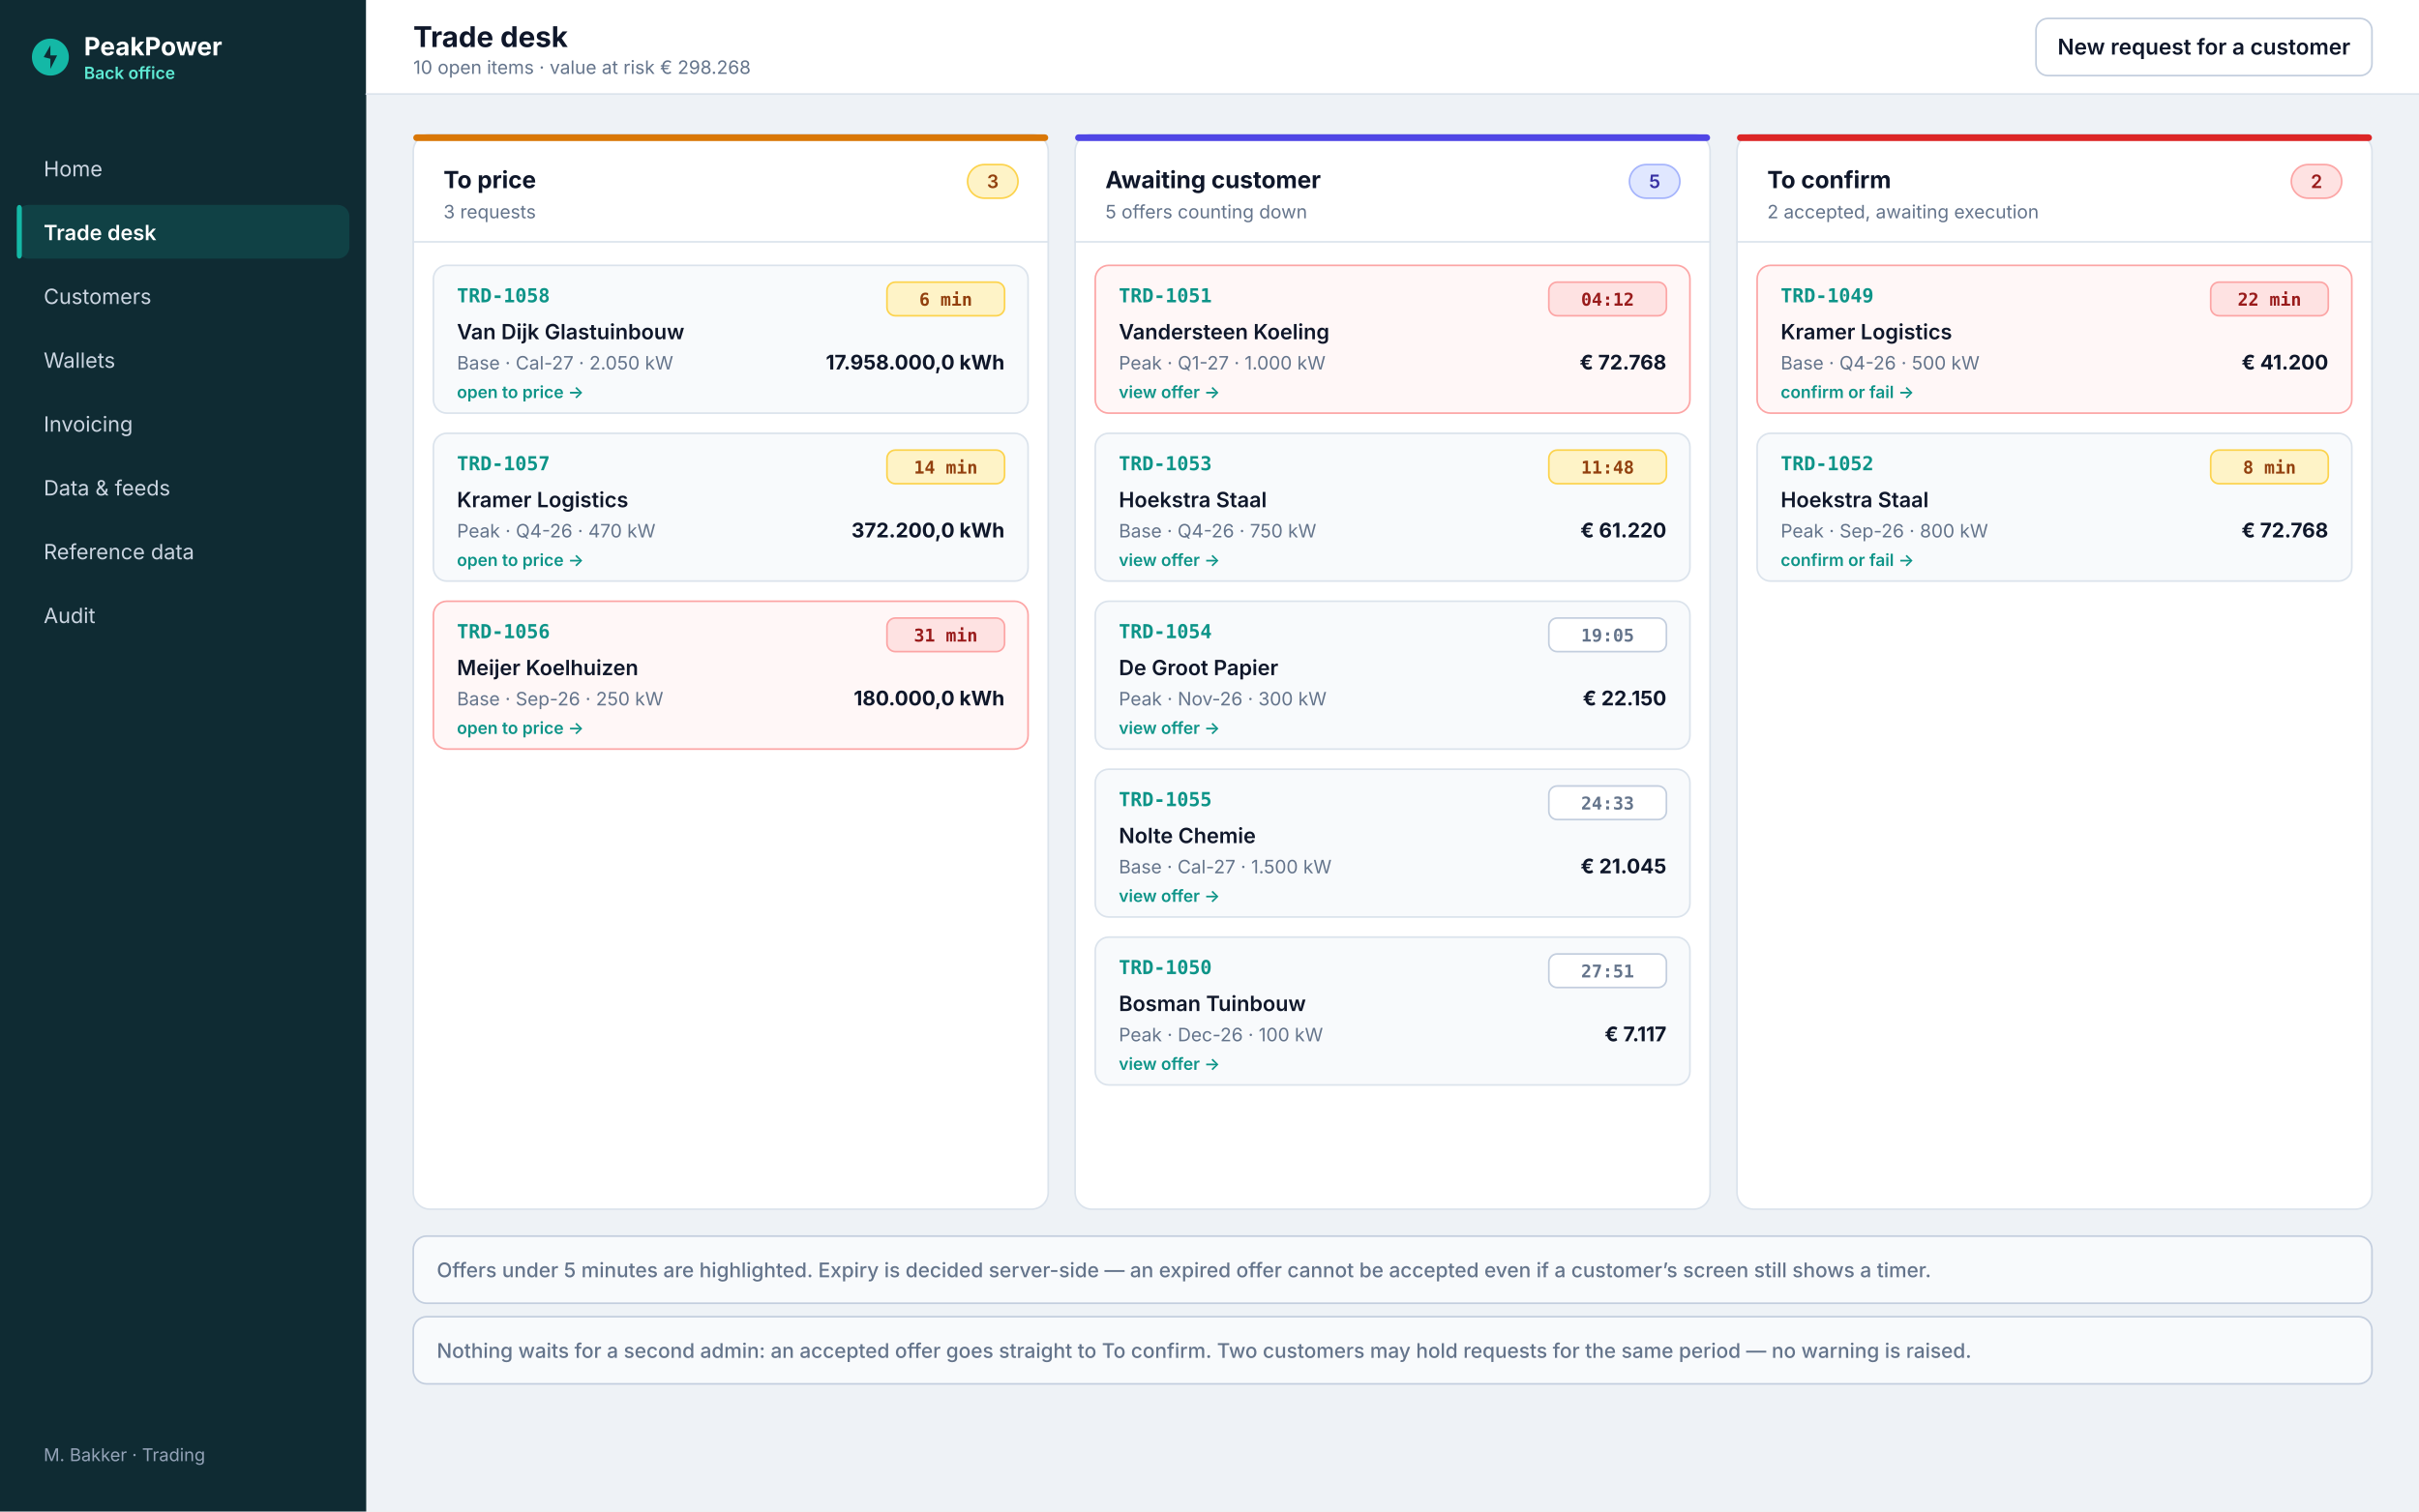
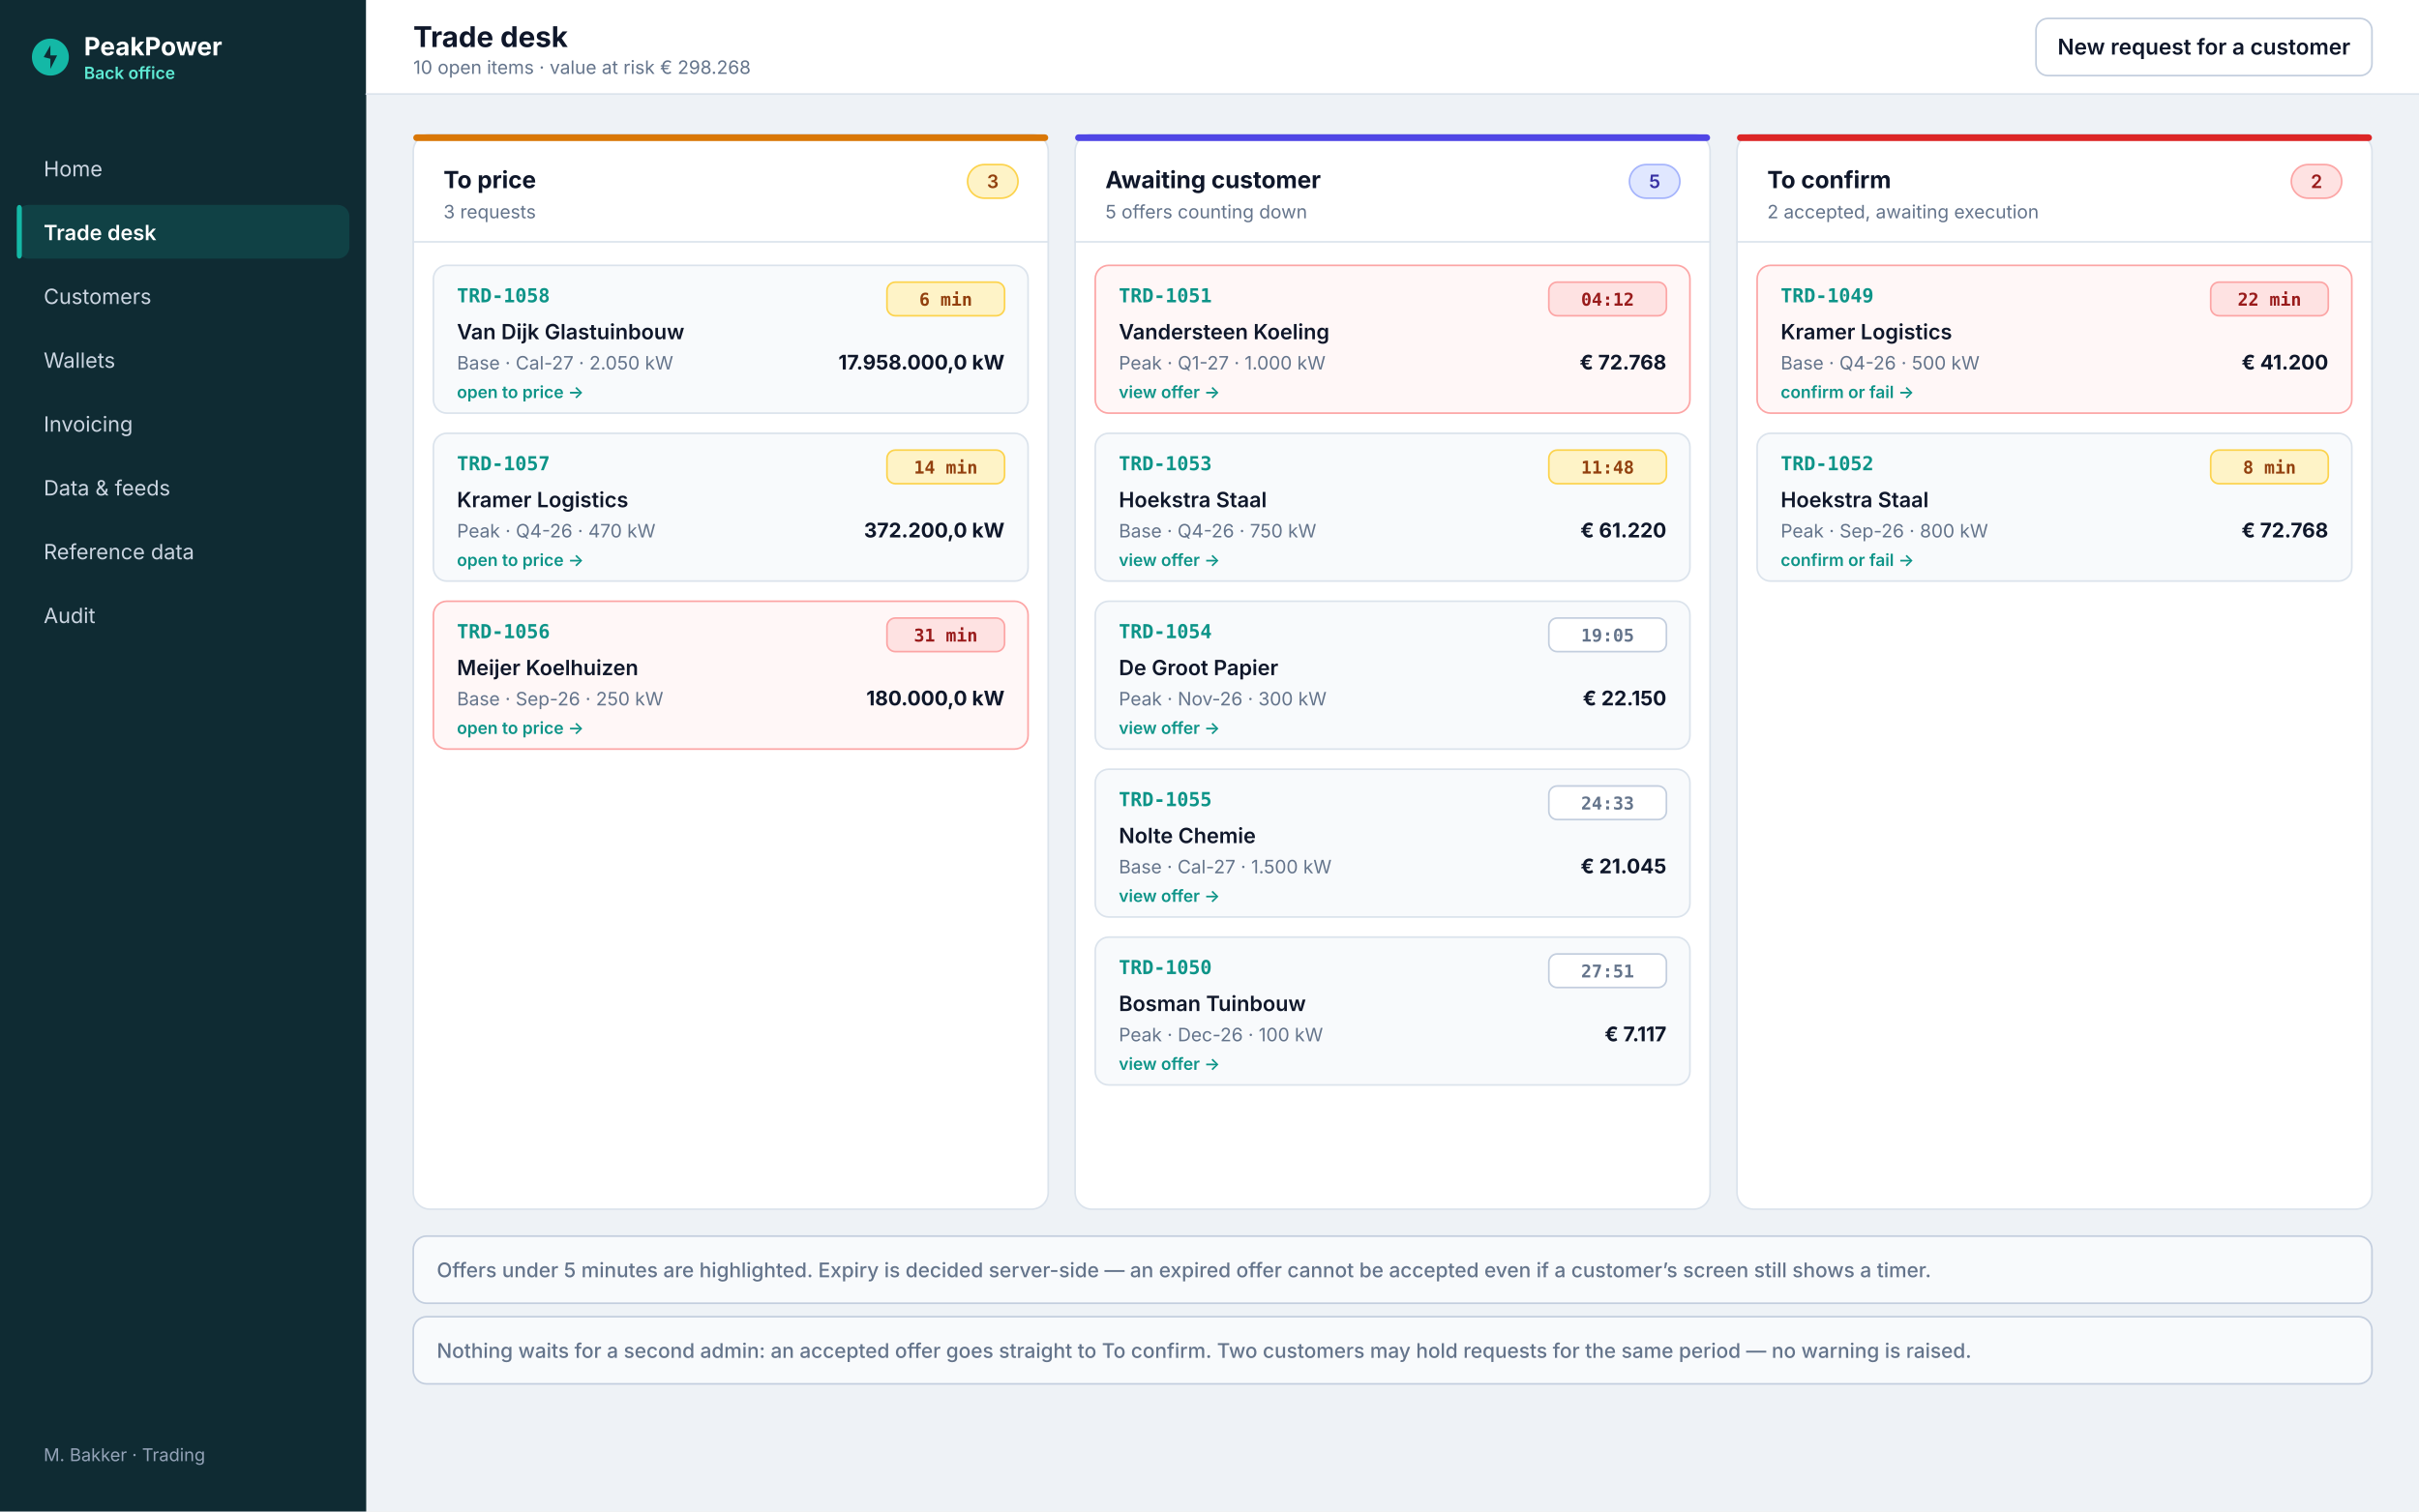
<svg xmlns="http://www.w3.org/2000/svg" viewBox="0 0 1440 900" width="1440" height="900" role="img" aria-label="Employee portal — trade desk">
  <rect x="0" y="0" width="1440" height="900" rx="0" fill="#eef2f6" stroke="none" />
  <rect x="0" y="0" width="218" height="900" rx="0" fill="#0f2b33" stroke="none" />
  <g>
    <circle cx="30" cy="34" r="11" fill="#14b8a6" stroke="none" stroke-width="1" />
    <path d="M 26 34 L 30 27 L 30 33 L 34 33 L 30 41 L 30 35 Z" fill="#0f2b33" stroke="none" stroke-width="2" stroke-linejoin="round" stroke-linecap="round" />
  </g>
  <text x="50" y="33" font-family="Inter, 'Segoe UI', -apple-system, BlinkMacSystemFont, 'Helvetica Neue', Arial, sans-serif" font-size="15" fill="#ffffff" font-weight="700" text-anchor="start">PeakPower</text>
  <text x="50" y="47" font-family="Inter, 'Segoe UI', -apple-system, BlinkMacSystemFont, 'Helvetica Neue', Arial, sans-serif" font-size="10" fill="#5eead4" font-weight="600" text-anchor="start">Back office</text>
  <text x="26" y="105" font-family="Inter, 'Segoe UI', -apple-system, BlinkMacSystemFont, 'Helvetica Neue', Arial, sans-serif" font-size="12.5" fill="#cbd5e1" font-weight="400" text-anchor="start">Home</text>
  <rect x="10" y="122" width="198" height="32" rx="7" fill="rgba(20,184,166,0.16)" stroke="none" />
  <rect x="10" y="122" width="3" height="32" rx="2" fill="#14b8a6" stroke="none" />
  <text x="26" y="143" font-family="Inter, 'Segoe UI', -apple-system, BlinkMacSystemFont, 'Helvetica Neue', Arial, sans-serif" font-size="12.5" fill="#ffffff" font-weight="600" text-anchor="start">Trade desk</text>
  <text x="26" y="181" font-family="Inter, 'Segoe UI', -apple-system, BlinkMacSystemFont, 'Helvetica Neue', Arial, sans-serif" font-size="12.5" fill="#cbd5e1" font-weight="400" text-anchor="start">Customers</text>
  <text x="26" y="219" font-family="Inter, 'Segoe UI', -apple-system, BlinkMacSystemFont, 'Helvetica Neue', Arial, sans-serif" font-size="12.5" fill="#cbd5e1" font-weight="400" text-anchor="start">Wallets</text>
  <text x="26" y="257" font-family="Inter, 'Segoe UI', -apple-system, BlinkMacSystemFont, 'Helvetica Neue', Arial, sans-serif" font-size="12.5" fill="#cbd5e1" font-weight="400" text-anchor="start">Invoicing</text>
  <text x="26" y="295" font-family="Inter, 'Segoe UI', -apple-system, BlinkMacSystemFont, 'Helvetica Neue', Arial, sans-serif" font-size="12.5" fill="#cbd5e1" font-weight="400" text-anchor="start">Data &amp; feeds</text>
  <text x="26" y="333" font-family="Inter, 'Segoe UI', -apple-system, BlinkMacSystemFont, 'Helvetica Neue', Arial, sans-serif" font-size="12.5" fill="#cbd5e1" font-weight="400" text-anchor="start">Reference data</text>
  <text x="26" y="371" font-family="Inter, 'Segoe UI', -apple-system, BlinkMacSystemFont, 'Helvetica Neue', Arial, sans-serif" font-size="12.5" fill="#cbd5e1" font-weight="400" text-anchor="start">Audit</text>
  <text x="26" y="870" font-family="Inter, 'Segoe UI', -apple-system, BlinkMacSystemFont, 'Helvetica Neue', Arial, sans-serif" font-size="10.5" fill="#94a3b8" font-weight="400" text-anchor="start">M. Bakker · Trading</text>
  <rect x="218" y="0" width="1222" height="56" rx="0" fill="#ffffff" stroke="none" />
  <line x1="218" y1="56" x2="1440" y2="56" stroke="#dbe3ec" stroke-width="1" stroke-linecap="round" />
  <text x="246" y="28" font-family="Inter, 'Segoe UI', -apple-system, BlinkMacSystemFont, 'Helvetica Neue', Arial, sans-serif" font-size="17" fill="#0f172a" font-weight="700" text-anchor="start">Trade desk</text>
  <text x="246" y="44" font-family="Inter, 'Segoe UI', -apple-system, BlinkMacSystemFont, 'Helvetica Neue', Arial, sans-serif" font-size="11" fill="#64748b" font-weight="400" text-anchor="start">10 open items · value at risk € 298.268</text>
  <rect x="1212" y="11" width="200" height="34" rx="7" fill="#ffffff" stroke="#c3cede" stroke-width="1" />
  <text x="1312" y="32.5" font-family="Inter, 'Segoe UI', -apple-system, BlinkMacSystemFont, 'Helvetica Neue', Arial, sans-serif" font-size="13" fill="#0f172a" font-weight="600" text-anchor="middle">New request for a customer</text>
  <rect x="246" y="80" width="378" height="640" rx="10" fill="#ffffff" stroke="#dbe3ec" stroke-width="1" />
  <rect x="246" y="80" width="378" height="4" rx="2" fill="#d97706" stroke="none" />
  <text x="264" y="112" font-family="Inter, 'Segoe UI', -apple-system, BlinkMacSystemFont, 'Helvetica Neue', Arial, sans-serif" font-size="14" fill="#0f172a" font-weight="700" text-anchor="start">To price</text>
  <rect x="576" y="98" width="30" height="20" rx="10" fill="#fef3c7" stroke="#fcd34d" stroke-width="1" />
  <text x="591" y="111.96" font-family="Inter, 'Segoe UI', -apple-system, BlinkMacSystemFont, 'Helvetica Neue', Arial, sans-serif" font-size="11" fill="#92400e" font-weight="600" text-anchor="middle">3</text>
  <text x="264" y="130" font-family="Inter, 'Segoe UI', -apple-system, BlinkMacSystemFont, 'Helvetica Neue', Arial, sans-serif" font-size="11" fill="#64748b" font-weight="400" text-anchor="start">3 requests</text>
  <line x1="246" y1="144" x2="624" y2="144" stroke="#dbe3ec" stroke-width="1" stroke-linecap="round" />
  <rect x="258" y="158" width="354" height="88" rx="8" fill="#f8fafc" stroke="#dbe3ec" stroke-width="1" />
  <text x="272" y="180" font-family="'SF Mono', 'Cascadia Mono', Menlo, Consolas, monospace" font-size="11.5" fill="#0d9488" font-weight="700" text-anchor="start">TRD-1058</text>
  <rect x="528" y="168" width="70" height="20" rx="5" fill="#fef3c7" stroke="#fcd34d" stroke-width="1" />
  <text x="563" y="182" font-family="'SF Mono', 'Cascadia Mono', Menlo, Consolas, monospace" font-size="10.5" fill="#92400e" font-weight="700" text-anchor="middle">6 min</text>
  <text x="272" y="202" font-family="Inter, 'Segoe UI', -apple-system, BlinkMacSystemFont, 'Helvetica Neue', Arial, sans-serif" font-size="12.5" fill="#0f172a" font-weight="600" text-anchor="start">Van Dijk Glastuinbouw</text>
  <text x="272" y="220" font-family="Inter, 'Segoe UI', -apple-system, BlinkMacSystemFont, 'Helvetica Neue', Arial, sans-serif" font-size="11" fill="#64748b" font-weight="400" text-anchor="start">Base · Cal-27 · 2.050 kW</text>
-   <text x="598" y="220" font-family="Inter, 'Segoe UI', -apple-system, BlinkMacSystemFont, 'Helvetica Neue', Arial, sans-serif" font-size="12" fill="#0f172a" font-weight="700" text-anchor="end">17.958.000,0 kWh</text>
+   <text x="598" y="220" font-family="Inter, 'Segoe UI', -apple-system, BlinkMacSystemFont, 'Helvetica Neue', Arial, sans-serif" font-size="12" fill="#0f172a" font-weight="700" text-anchor="end">17.958.000,0 kW</text>
  <text x="272" y="237" font-family="Inter, 'Segoe UI', -apple-system, BlinkMacSystemFont, 'Helvetica Neue', Arial, sans-serif" font-size="10" fill="#0d9488" font-weight="600" text-anchor="start">open to price →</text>
  <rect x="258" y="258" width="354" height="88" rx="8" fill="#f8fafc" stroke="#dbe3ec" stroke-width="1" />
  <text x="272" y="280" font-family="'SF Mono', 'Cascadia Mono', Menlo, Consolas, monospace" font-size="11.5" fill="#0d9488" font-weight="700" text-anchor="start">TRD-1057</text>
  <rect x="528" y="268" width="70" height="20" rx="5" fill="#fef3c7" stroke="#fcd34d" stroke-width="1" />
  <text x="563" y="282" font-family="'SF Mono', 'Cascadia Mono', Menlo, Consolas, monospace" font-size="10.5" fill="#92400e" font-weight="700" text-anchor="middle">14 min</text>
  <text x="272" y="302" font-family="Inter, 'Segoe UI', -apple-system, BlinkMacSystemFont, 'Helvetica Neue', Arial, sans-serif" font-size="12.5" fill="#0f172a" font-weight="600" text-anchor="start">Kramer Logistics</text>
  <text x="272" y="320" font-family="Inter, 'Segoe UI', -apple-system, BlinkMacSystemFont, 'Helvetica Neue', Arial, sans-serif" font-size="11" fill="#64748b" font-weight="400" text-anchor="start">Peak · Q4-26 · 470 kW</text>
-   <text x="598" y="320" font-family="Inter, 'Segoe UI', -apple-system, BlinkMacSystemFont, 'Helvetica Neue', Arial, sans-serif" font-size="12" fill="#0f172a" font-weight="700" text-anchor="end">372.200,0 kWh</text>
+   <text x="598" y="320" font-family="Inter, 'Segoe UI', -apple-system, BlinkMacSystemFont, 'Helvetica Neue', Arial, sans-serif" font-size="12" fill="#0f172a" font-weight="700" text-anchor="end">372.200,0 kW</text>
  <text x="272" y="337" font-family="Inter, 'Segoe UI', -apple-system, BlinkMacSystemFont, 'Helvetica Neue', Arial, sans-serif" font-size="10" fill="#0d9488" font-weight="600" text-anchor="start">open to price →</text>
  <rect x="258" y="358" width="354" height="88" rx="8" fill="#fff7f7" stroke="#fca5a5" stroke-width="1" />
  <text x="272" y="380" font-family="'SF Mono', 'Cascadia Mono', Menlo, Consolas, monospace" font-size="11.5" fill="#0d9488" font-weight="700" text-anchor="start">TRD-1056</text>
  <rect x="528" y="368" width="70" height="20" rx="5" fill="#fee2e2" stroke="#fca5a5" stroke-width="1" />
  <text x="563" y="382" font-family="'SF Mono', 'Cascadia Mono', Menlo, Consolas, monospace" font-size="10.5" fill="#991b1b" font-weight="700" text-anchor="middle">31 min</text>
  <text x="272" y="402" font-family="Inter, 'Segoe UI', -apple-system, BlinkMacSystemFont, 'Helvetica Neue', Arial, sans-serif" font-size="12.5" fill="#0f172a" font-weight="600" text-anchor="start">Meijer Koelhuizen</text>
  <text x="272" y="420" font-family="Inter, 'Segoe UI', -apple-system, BlinkMacSystemFont, 'Helvetica Neue', Arial, sans-serif" font-size="11" fill="#64748b" font-weight="400" text-anchor="start">Base · Sep-26 · 250 kW</text>
-   <text x="598" y="420" font-family="Inter, 'Segoe UI', -apple-system, BlinkMacSystemFont, 'Helvetica Neue', Arial, sans-serif" font-size="12" fill="#0f172a" font-weight="700" text-anchor="end">180.000,0 kWh</text>
+   <text x="598" y="420" font-family="Inter, 'Segoe UI', -apple-system, BlinkMacSystemFont, 'Helvetica Neue', Arial, sans-serif" font-size="12" fill="#0f172a" font-weight="700" text-anchor="end">180.000,0 kW</text>
  <text x="272" y="437" font-family="Inter, 'Segoe UI', -apple-system, BlinkMacSystemFont, 'Helvetica Neue', Arial, sans-serif" font-size="10" fill="#0d9488" font-weight="600" text-anchor="start">open to price →</text>
  <rect x="640" y="80" width="378" height="640" rx="10" fill="#ffffff" stroke="#dbe3ec" stroke-width="1" />
  <rect x="640" y="80" width="378" height="4" rx="2" fill="#4f46e5" stroke="none" />
  <text x="658" y="112" font-family="Inter, 'Segoe UI', -apple-system, BlinkMacSystemFont, 'Helvetica Neue', Arial, sans-serif" font-size="14" fill="#0f172a" font-weight="700" text-anchor="start">Awaiting customer</text>
  <rect x="970" y="98" width="30" height="20" rx="10" fill="#e0e7ff" stroke="#a5b4fc" stroke-width="1" />
  <text x="985" y="111.96" font-family="Inter, 'Segoe UI', -apple-system, BlinkMacSystemFont, 'Helvetica Neue', Arial, sans-serif" font-size="11" fill="#3730a3" font-weight="600" text-anchor="middle">5</text>
  <text x="658" y="130" font-family="Inter, 'Segoe UI', -apple-system, BlinkMacSystemFont, 'Helvetica Neue', Arial, sans-serif" font-size="11" fill="#64748b" font-weight="400" text-anchor="start">5 offers counting down</text>
  <line x1="640" y1="144" x2="1018" y2="144" stroke="#dbe3ec" stroke-width="1" stroke-linecap="round" />
  <rect x="652" y="158" width="354" height="88" rx="8" fill="#fff7f7" stroke="#fca5a5" stroke-width="1" />
  <text x="666" y="180" font-family="'SF Mono', 'Cascadia Mono', Menlo, Consolas, monospace" font-size="11.5" fill="#0d9488" font-weight="700" text-anchor="start">TRD-1051</text>
  <rect x="922" y="168" width="70" height="20" rx="5" fill="#fee2e2" stroke="#fca5a5" stroke-width="1" />
  <text x="957" y="182" font-family="'SF Mono', 'Cascadia Mono', Menlo, Consolas, monospace" font-size="10.5" fill="#991b1b" font-weight="700" text-anchor="middle">04:12</text>
  <text x="666" y="202" font-family="Inter, 'Segoe UI', -apple-system, BlinkMacSystemFont, 'Helvetica Neue', Arial, sans-serif" font-size="12.5" fill="#0f172a" font-weight="600" text-anchor="start">Vandersteen Koeling</text>
  <text x="666" y="220" font-family="Inter, 'Segoe UI', -apple-system, BlinkMacSystemFont, 'Helvetica Neue', Arial, sans-serif" font-size="11" fill="#64748b" font-weight="400" text-anchor="start">Peak · Q1-27 · 1.000 kW</text>
  <text x="992" y="220" font-family="Inter, 'Segoe UI', -apple-system, BlinkMacSystemFont, 'Helvetica Neue', Arial, sans-serif" font-size="12" fill="#0f172a" font-weight="700" text-anchor="end">€ 72.768</text>
  <text x="666" y="237" font-family="Inter, 'Segoe UI', -apple-system, BlinkMacSystemFont, 'Helvetica Neue', Arial, sans-serif" font-size="10" fill="#0d9488" font-weight="600" text-anchor="start">view offer →</text>
  <rect x="652" y="258" width="354" height="88" rx="8" fill="#f8fafc" stroke="#dbe3ec" stroke-width="1" />
  <text x="666" y="280" font-family="'SF Mono', 'Cascadia Mono', Menlo, Consolas, monospace" font-size="11.5" fill="#0d9488" font-weight="700" text-anchor="start">TRD-1053</text>
  <rect x="922" y="268" width="70" height="20" rx="5" fill="#fef3c7" stroke="#fcd34d" stroke-width="1" />
  <text x="957" y="282" font-family="'SF Mono', 'Cascadia Mono', Menlo, Consolas, monospace" font-size="10.5" fill="#92400e" font-weight="700" text-anchor="middle">11:48</text>
  <text x="666" y="302" font-family="Inter, 'Segoe UI', -apple-system, BlinkMacSystemFont, 'Helvetica Neue', Arial, sans-serif" font-size="12.5" fill="#0f172a" font-weight="600" text-anchor="start">Hoekstra Staal</text>
  <text x="666" y="320" font-family="Inter, 'Segoe UI', -apple-system, BlinkMacSystemFont, 'Helvetica Neue', Arial, sans-serif" font-size="11" fill="#64748b" font-weight="400" text-anchor="start">Base · Q4-26 · 750 kW</text>
  <text x="992" y="320" font-family="Inter, 'Segoe UI', -apple-system, BlinkMacSystemFont, 'Helvetica Neue', Arial, sans-serif" font-size="12" fill="#0f172a" font-weight="700" text-anchor="end">€ 61.220</text>
  <text x="666" y="337" font-family="Inter, 'Segoe UI', -apple-system, BlinkMacSystemFont, 'Helvetica Neue', Arial, sans-serif" font-size="10" fill="#0d9488" font-weight="600" text-anchor="start">view offer →</text>
  <rect x="652" y="358" width="354" height="88" rx="8" fill="#f8fafc" stroke="#dbe3ec" stroke-width="1" />
  <text x="666" y="380" font-family="'SF Mono', 'Cascadia Mono', Menlo, Consolas, monospace" font-size="11.5" fill="#0d9488" font-weight="700" text-anchor="start">TRD-1054</text>
  <rect x="922" y="368" width="70" height="20" rx="5" fill="#ffffff" stroke="#c3cede" stroke-width="1" />
  <text x="957" y="382" font-family="'SF Mono', 'Cascadia Mono', Menlo, Consolas, monospace" font-size="10.5" fill="#64748b" font-weight="700" text-anchor="middle">19:05</text>
  <text x="666" y="402" font-family="Inter, 'Segoe UI', -apple-system, BlinkMacSystemFont, 'Helvetica Neue', Arial, sans-serif" font-size="12.5" fill="#0f172a" font-weight="600" text-anchor="start">De Groot Papier</text>
  <text x="666" y="420" font-family="Inter, 'Segoe UI', -apple-system, BlinkMacSystemFont, 'Helvetica Neue', Arial, sans-serif" font-size="11" fill="#64748b" font-weight="400" text-anchor="start">Peak · Nov-26 · 300 kW</text>
  <text x="992" y="420" font-family="Inter, 'Segoe UI', -apple-system, BlinkMacSystemFont, 'Helvetica Neue', Arial, sans-serif" font-size="12" fill="#0f172a" font-weight="700" text-anchor="end">€ 22.150</text>
  <text x="666" y="437" font-family="Inter, 'Segoe UI', -apple-system, BlinkMacSystemFont, 'Helvetica Neue', Arial, sans-serif" font-size="10" fill="#0d9488" font-weight="600" text-anchor="start">view offer →</text>
  <rect x="652" y="458" width="354" height="88" rx="8" fill="#f8fafc" stroke="#dbe3ec" stroke-width="1" />
  <text x="666" y="480" font-family="'SF Mono', 'Cascadia Mono', Menlo, Consolas, monospace" font-size="11.5" fill="#0d9488" font-weight="700" text-anchor="start">TRD-1055</text>
  <rect x="922" y="468" width="70" height="20" rx="5" fill="#ffffff" stroke="#c3cede" stroke-width="1" />
  <text x="957" y="482" font-family="'SF Mono', 'Cascadia Mono', Menlo, Consolas, monospace" font-size="10.5" fill="#64748b" font-weight="700" text-anchor="middle">24:33</text>
  <text x="666" y="502" font-family="Inter, 'Segoe UI', -apple-system, BlinkMacSystemFont, 'Helvetica Neue', Arial, sans-serif" font-size="12.5" fill="#0f172a" font-weight="600" text-anchor="start">Nolte Chemie</text>
  <text x="666" y="520" font-family="Inter, 'Segoe UI', -apple-system, BlinkMacSystemFont, 'Helvetica Neue', Arial, sans-serif" font-size="11" fill="#64748b" font-weight="400" text-anchor="start">Base · Cal-27 · 1.500 kW</text>
  <text x="992" y="520" font-family="Inter, 'Segoe UI', -apple-system, BlinkMacSystemFont, 'Helvetica Neue', Arial, sans-serif" font-size="12" fill="#0f172a" font-weight="700" text-anchor="end">€ 21.045</text>
  <text x="666" y="537" font-family="Inter, 'Segoe UI', -apple-system, BlinkMacSystemFont, 'Helvetica Neue', Arial, sans-serif" font-size="10" fill="#0d9488" font-weight="600" text-anchor="start">view offer →</text>
  <rect x="652" y="558" width="354" height="88" rx="8" fill="#f8fafc" stroke="#dbe3ec" stroke-width="1" />
  <text x="666" y="580" font-family="'SF Mono', 'Cascadia Mono', Menlo, Consolas, monospace" font-size="11.5" fill="#0d9488" font-weight="700" text-anchor="start">TRD-1050</text>
  <rect x="922" y="568" width="70" height="20" rx="5" fill="#ffffff" stroke="#c3cede" stroke-width="1" />
  <text x="957" y="582" font-family="'SF Mono', 'Cascadia Mono', Menlo, Consolas, monospace" font-size="10.5" fill="#64748b" font-weight="700" text-anchor="middle">27:51</text>
  <text x="666" y="602" font-family="Inter, 'Segoe UI', -apple-system, BlinkMacSystemFont, 'Helvetica Neue', Arial, sans-serif" font-size="12.5" fill="#0f172a" font-weight="600" text-anchor="start">Bosman Tuinbouw</text>
  <text x="666" y="620" font-family="Inter, 'Segoe UI', -apple-system, BlinkMacSystemFont, 'Helvetica Neue', Arial, sans-serif" font-size="11" fill="#64748b" font-weight="400" text-anchor="start">Peak · Dec-26 · 100 kW</text>
  <text x="992" y="620" font-family="Inter, 'Segoe UI', -apple-system, BlinkMacSystemFont, 'Helvetica Neue', Arial, sans-serif" font-size="12" fill="#0f172a" font-weight="700" text-anchor="end">€ 7.117</text>
  <text x="666" y="637" font-family="Inter, 'Segoe UI', -apple-system, BlinkMacSystemFont, 'Helvetica Neue', Arial, sans-serif" font-size="10" fill="#0d9488" font-weight="600" text-anchor="start">view offer →</text>
  <rect x="1034" y="80" width="378" height="640" rx="10" fill="#ffffff" stroke="#dbe3ec" stroke-width="1" />
  <rect x="1034" y="80" width="378" height="4" rx="2" fill="#dc2626" stroke="none" />
  <text x="1052" y="112" font-family="Inter, 'Segoe UI', -apple-system, BlinkMacSystemFont, 'Helvetica Neue', Arial, sans-serif" font-size="14" fill="#0f172a" font-weight="700" text-anchor="start">To confirm</text>
  <rect x="1364" y="98" width="30" height="20" rx="10" fill="#fee2e2" stroke="#fca5a5" stroke-width="1" />
  <text x="1379" y="111.96" font-family="Inter, 'Segoe UI', -apple-system, BlinkMacSystemFont, 'Helvetica Neue', Arial, sans-serif" font-size="11" fill="#991b1b" font-weight="600" text-anchor="middle">2</text>
  <text x="1052" y="130" font-family="Inter, 'Segoe UI', -apple-system, BlinkMacSystemFont, 'Helvetica Neue', Arial, sans-serif" font-size="11" fill="#64748b" font-weight="400" text-anchor="start">2 accepted, awaiting execution</text>
  <line x1="1034" y1="144" x2="1412" y2="144" stroke="#dbe3ec" stroke-width="1" stroke-linecap="round" />
  <rect x="1046" y="158" width="354" height="88" rx="8" fill="#fff7f7" stroke="#fca5a5" stroke-width="1" />
  <text x="1060" y="180" font-family="'SF Mono', 'Cascadia Mono', Menlo, Consolas, monospace" font-size="11.5" fill="#0d9488" font-weight="700" text-anchor="start">TRD-1049</text>
  <rect x="1316" y="168" width="70" height="20" rx="5" fill="#fee2e2" stroke="#fca5a5" stroke-width="1" />
  <text x="1351" y="182" font-family="'SF Mono', 'Cascadia Mono', Menlo, Consolas, monospace" font-size="10.5" fill="#991b1b" font-weight="700" text-anchor="middle">22 min</text>
  <text x="1060" y="202" font-family="Inter, 'Segoe UI', -apple-system, BlinkMacSystemFont, 'Helvetica Neue', Arial, sans-serif" font-size="12.5" fill="#0f172a" font-weight="600" text-anchor="start">Kramer Logistics</text>
  <text x="1060" y="220" font-family="Inter, 'Segoe UI', -apple-system, BlinkMacSystemFont, 'Helvetica Neue', Arial, sans-serif" font-size="11" fill="#64748b" font-weight="400" text-anchor="start">Base · Q4-26 · 500 kW</text>
  <text x="1386" y="220" font-family="Inter, 'Segoe UI', -apple-system, BlinkMacSystemFont, 'Helvetica Neue', Arial, sans-serif" font-size="12" fill="#0f172a" font-weight="700" text-anchor="end">€ 41.200</text>
  <text x="1060" y="237" font-family="Inter, 'Segoe UI', -apple-system, BlinkMacSystemFont, 'Helvetica Neue', Arial, sans-serif" font-size="10" fill="#0d9488" font-weight="600" text-anchor="start">confirm or fail →</text>
  <rect x="1046" y="258" width="354" height="88" rx="8" fill="#f8fafc" stroke="#dbe3ec" stroke-width="1" />
  <text x="1060" y="280" font-family="'SF Mono', 'Cascadia Mono', Menlo, Consolas, monospace" font-size="11.5" fill="#0d9488" font-weight="700" text-anchor="start">TRD-1052</text>
  <rect x="1316" y="268" width="70" height="20" rx="5" fill="#fef3c7" stroke="#fcd34d" stroke-width="1" />
  <text x="1351" y="282" font-family="'SF Mono', 'Cascadia Mono', Menlo, Consolas, monospace" font-size="10.5" fill="#92400e" font-weight="700" text-anchor="middle">8 min</text>
  <text x="1060" y="302" font-family="Inter, 'Segoe UI', -apple-system, BlinkMacSystemFont, 'Helvetica Neue', Arial, sans-serif" font-size="12.5" fill="#0f172a" font-weight="600" text-anchor="start">Hoekstra Staal</text>
  <text x="1060" y="320" font-family="Inter, 'Segoe UI', -apple-system, BlinkMacSystemFont, 'Helvetica Neue', Arial, sans-serif" font-size="11" fill="#64748b" font-weight="400" text-anchor="start">Peak · Sep-26 · 800 kW</text>
  <text x="1386" y="320" font-family="Inter, 'Segoe UI', -apple-system, BlinkMacSystemFont, 'Helvetica Neue', Arial, sans-serif" font-size="12" fill="#0f172a" font-weight="700" text-anchor="end">€ 72.768</text>
  <text x="1060" y="337" font-family="Inter, 'Segoe UI', -apple-system, BlinkMacSystemFont, 'Helvetica Neue', Arial, sans-serif" font-size="10" fill="#0d9488" font-weight="600" text-anchor="start">confirm or fail →</text>
  <rect x="246" y="736" width="1166" height="40" rx="8" fill="#f8fafc" stroke="#c3cede" stroke-width="1" />
  <text x="260" y="760.5" font-family="Inter, 'Segoe UI', -apple-system, BlinkMacSystemFont, 'Helvetica Neue', Arial, sans-serif" font-size="12" fill="#64748b" font-weight="500" text-anchor="start">Offers under 5 minutes are highlighted. Expiry is decided server-side — an expired offer cannot be accepted even if a customer’s screen still shows a timer.</text>
  <rect x="246" y="784" width="1166" height="40" rx="8" fill="#f8fafc" stroke="#c3cede" stroke-width="1" />
  <text x="260" y="808.5" font-family="Inter, 'Segoe UI', -apple-system, BlinkMacSystemFont, 'Helvetica Neue', Arial, sans-serif" font-size="12" fill="#64748b" font-weight="500" text-anchor="start">Nothing waits for a second admin: an accepted offer goes straight to To confirm. Two customers may hold requests for the same period — no warning is raised.</text>
</svg>
